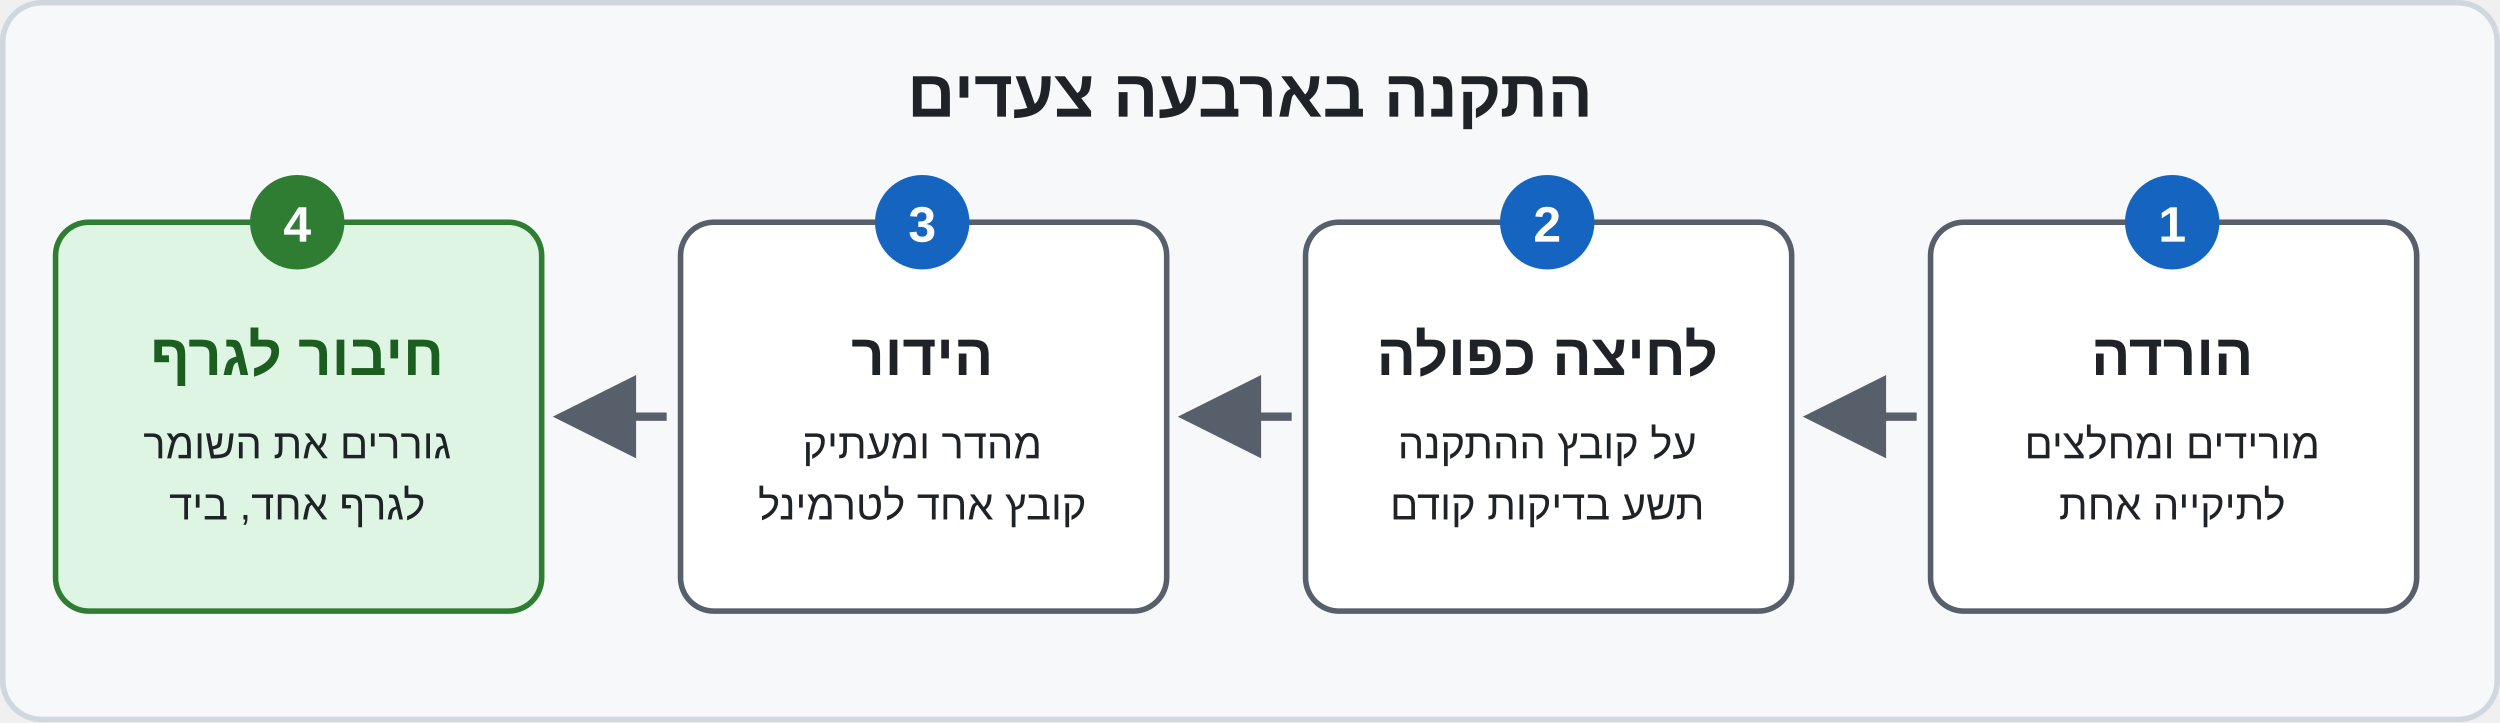
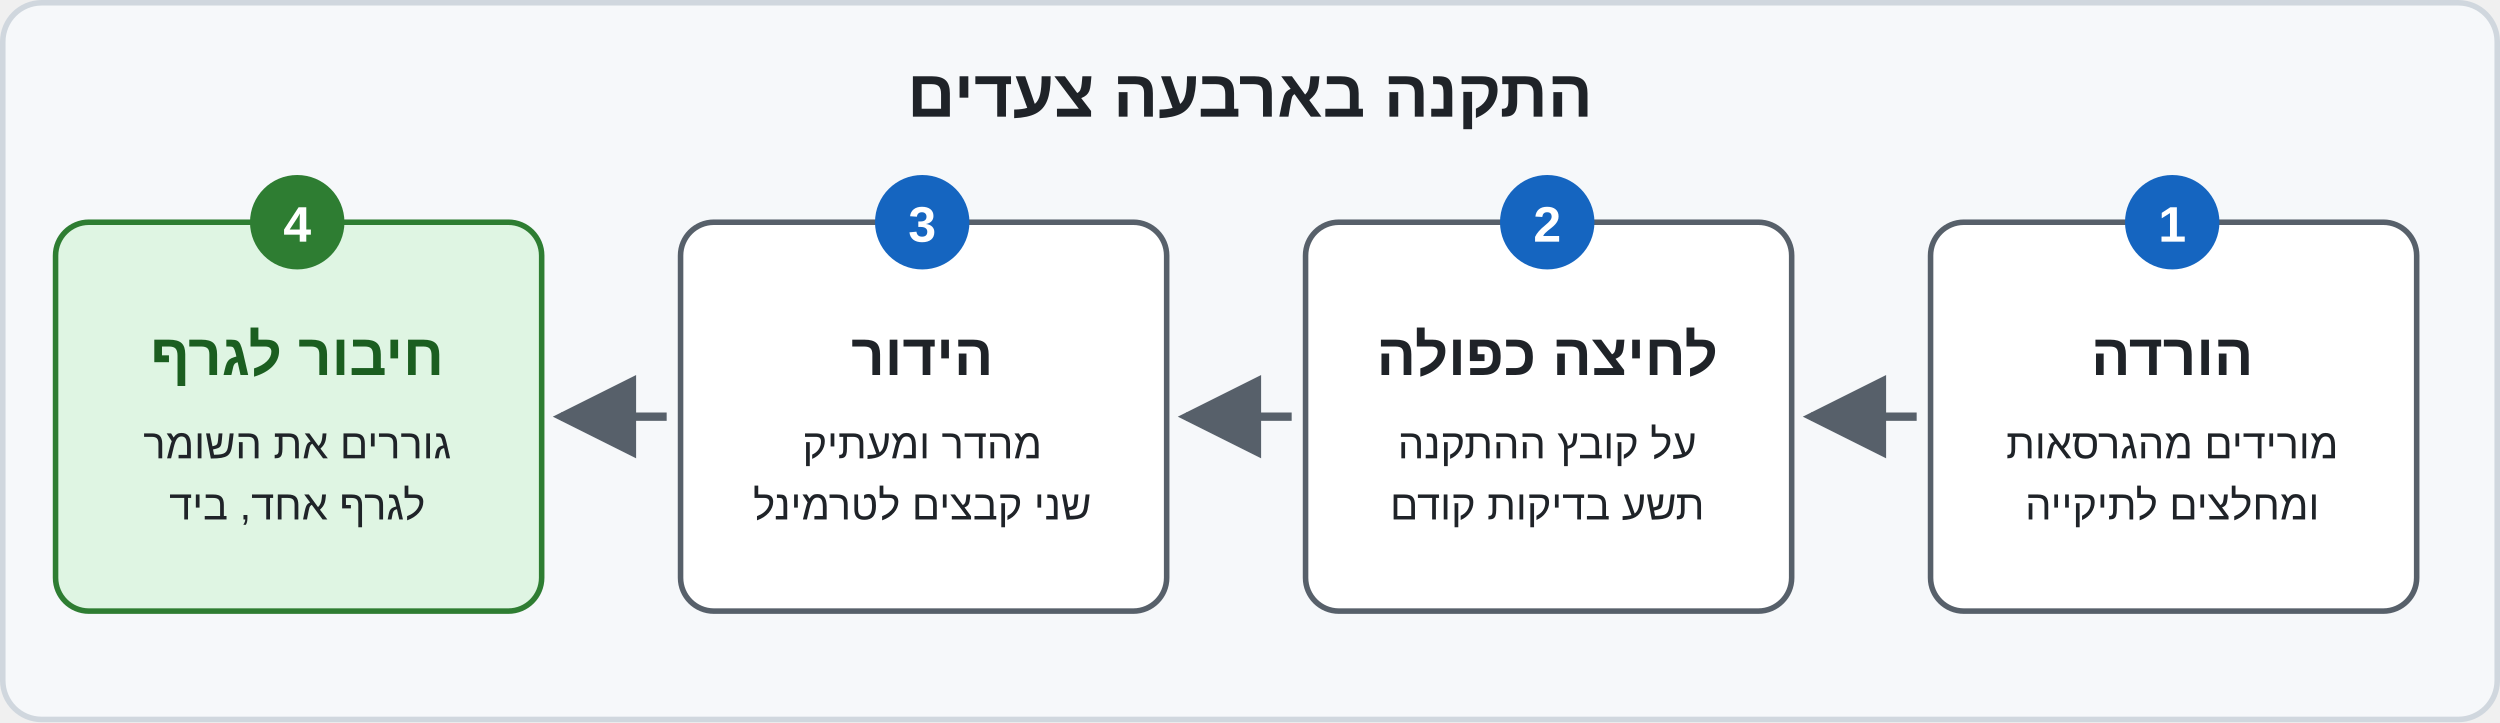
<svg xmlns="http://www.w3.org/2000/svg" viewBox="0 0 900 260" width="900" height="260" direction="rtl" font-family="Arial, Helvetica, sans-serif">
  <defs>
    <marker id="head" markerWidth="10" markerHeight="10" refX="9" refY="5" orient="auto">
      <path d="M0,0 L10,5 L0,10 z" fill="#57606a" />
    </marker>
  </defs>
  <rect x="1" y="1" width="898" height="258" rx="14" fill="#f6f8fa" stroke="#d0d7de" stroke-width="2" />
  <text x="450" y="42" text-anchor="middle" font-size="24" font-weight="bold" fill="#1f2328">התקנה בארבעה צעדים</text>
  <rect x="695" y="80" width="175" height="140" rx="12" fill="#ffffff" stroke="#57606a" stroke-width="2" />
  <circle cx="782" cy="80" r="17" fill="#1565c0" />
  <text x="782" y="87" text-anchor="middle" font-size="18" font-weight="bold" fill="#ffffff">1</text>
  <text x="782" y="135" text-anchor="middle" font-size="21" font-weight="bold" fill="#1f2328">הורדה</text>
-   <text x="782" y="165" text-anchor="middle" font-size="15" fill="#1f2328">מורידים ומחלצים</text>
-   <text x="782" y="187" text-anchor="middle" font-size="15" fill="#1f2328">לתיקייה אחת</text>
+   <text x="782" y="165" text-anchor="middle" font-size="15" fill="#1f2328">מורידים מהגרסאות</text>
+   <text x="782" y="187" text-anchor="middle" font-size="15" fill="#1f2328">ומחלצים לתיקייה</text>
  <rect x="470" y="80" width="175" height="140" rx="12" fill="#ffffff" stroke="#57606a" stroke-width="2" />
  <circle cx="557" cy="80" r="17" fill="#1565c0" />
  <text x="557" y="87" text-anchor="middle" font-size="18" font-weight="bold" fill="#ffffff">2</text>
  <text x="557" y="135" text-anchor="middle" font-size="21" font-weight="bold" fill="#1f2328">לחיצה כפולה</text>
  <text x="557" y="165" text-anchor="middle" font-size="15" fill="#1f2328">על קובץ ההתקנה</text>
  <text x="557" y="187" text-anchor="middle" font-size="15" fill="#1f2328">תשע בדיקות קודם</text>
  <rect x="245" y="80" width="175" height="140" rx="12" fill="#ffffff" stroke="#57606a" stroke-width="2" />
  <circle cx="332" cy="80" r="17" fill="#1565c0" />
  <text x="332" y="87" text-anchor="middle" font-size="18" font-weight="bold" fill="#ffffff">3</text>
  <text x="332" y="135" text-anchor="middle" font-size="21" font-weight="bold" fill="#1f2328">הידור</text>
  <text x="332" y="165" text-anchor="middle" font-size="15" fill="#1f2328">מהדר ומעתיק</text>
-   <text x="332" y="187" text-anchor="middle" font-size="15" fill="#1f2328">קובץ אחד לטרמינל</text>
+   <text x="332" y="187" text-anchor="middle" font-size="15" fill="#1f2328">שני קבצים לטרמינל</text>
  <rect x="20" y="80" width="175" height="140" rx="12" fill="#dff5e3" stroke="#2e7d32" stroke-width="2" />
  <circle cx="107" cy="80" r="17" fill="#2e7d32" />
  <text x="107" y="87" text-anchor="middle" font-size="18" font-weight="bold" fill="#ffffff">4</text>
  <text x="107" y="135" text-anchor="middle" font-size="21" font-weight="bold" fill="#1b5e20">חיבור לגרף</text>
  <text x="107" y="165" text-anchor="middle" font-size="15" fill="#1f2328">גוררים את השומר</text>
  <text x="107" y="187" text-anchor="middle" font-size="15" fill="#1f2328">לגרף אחד, ביד</text>
  <line x1="690" y1="150" x2="652" y2="150" stroke="#57606a" stroke-width="3" marker-end="url(#head)" />
  <line x1="465" y1="150" x2="427" y2="150" stroke="#57606a" stroke-width="3" marker-end="url(#head)" />
  <line x1="240" y1="150" x2="202" y2="150" stroke="#57606a" stroke-width="3" marker-end="url(#head)" />
</svg>
